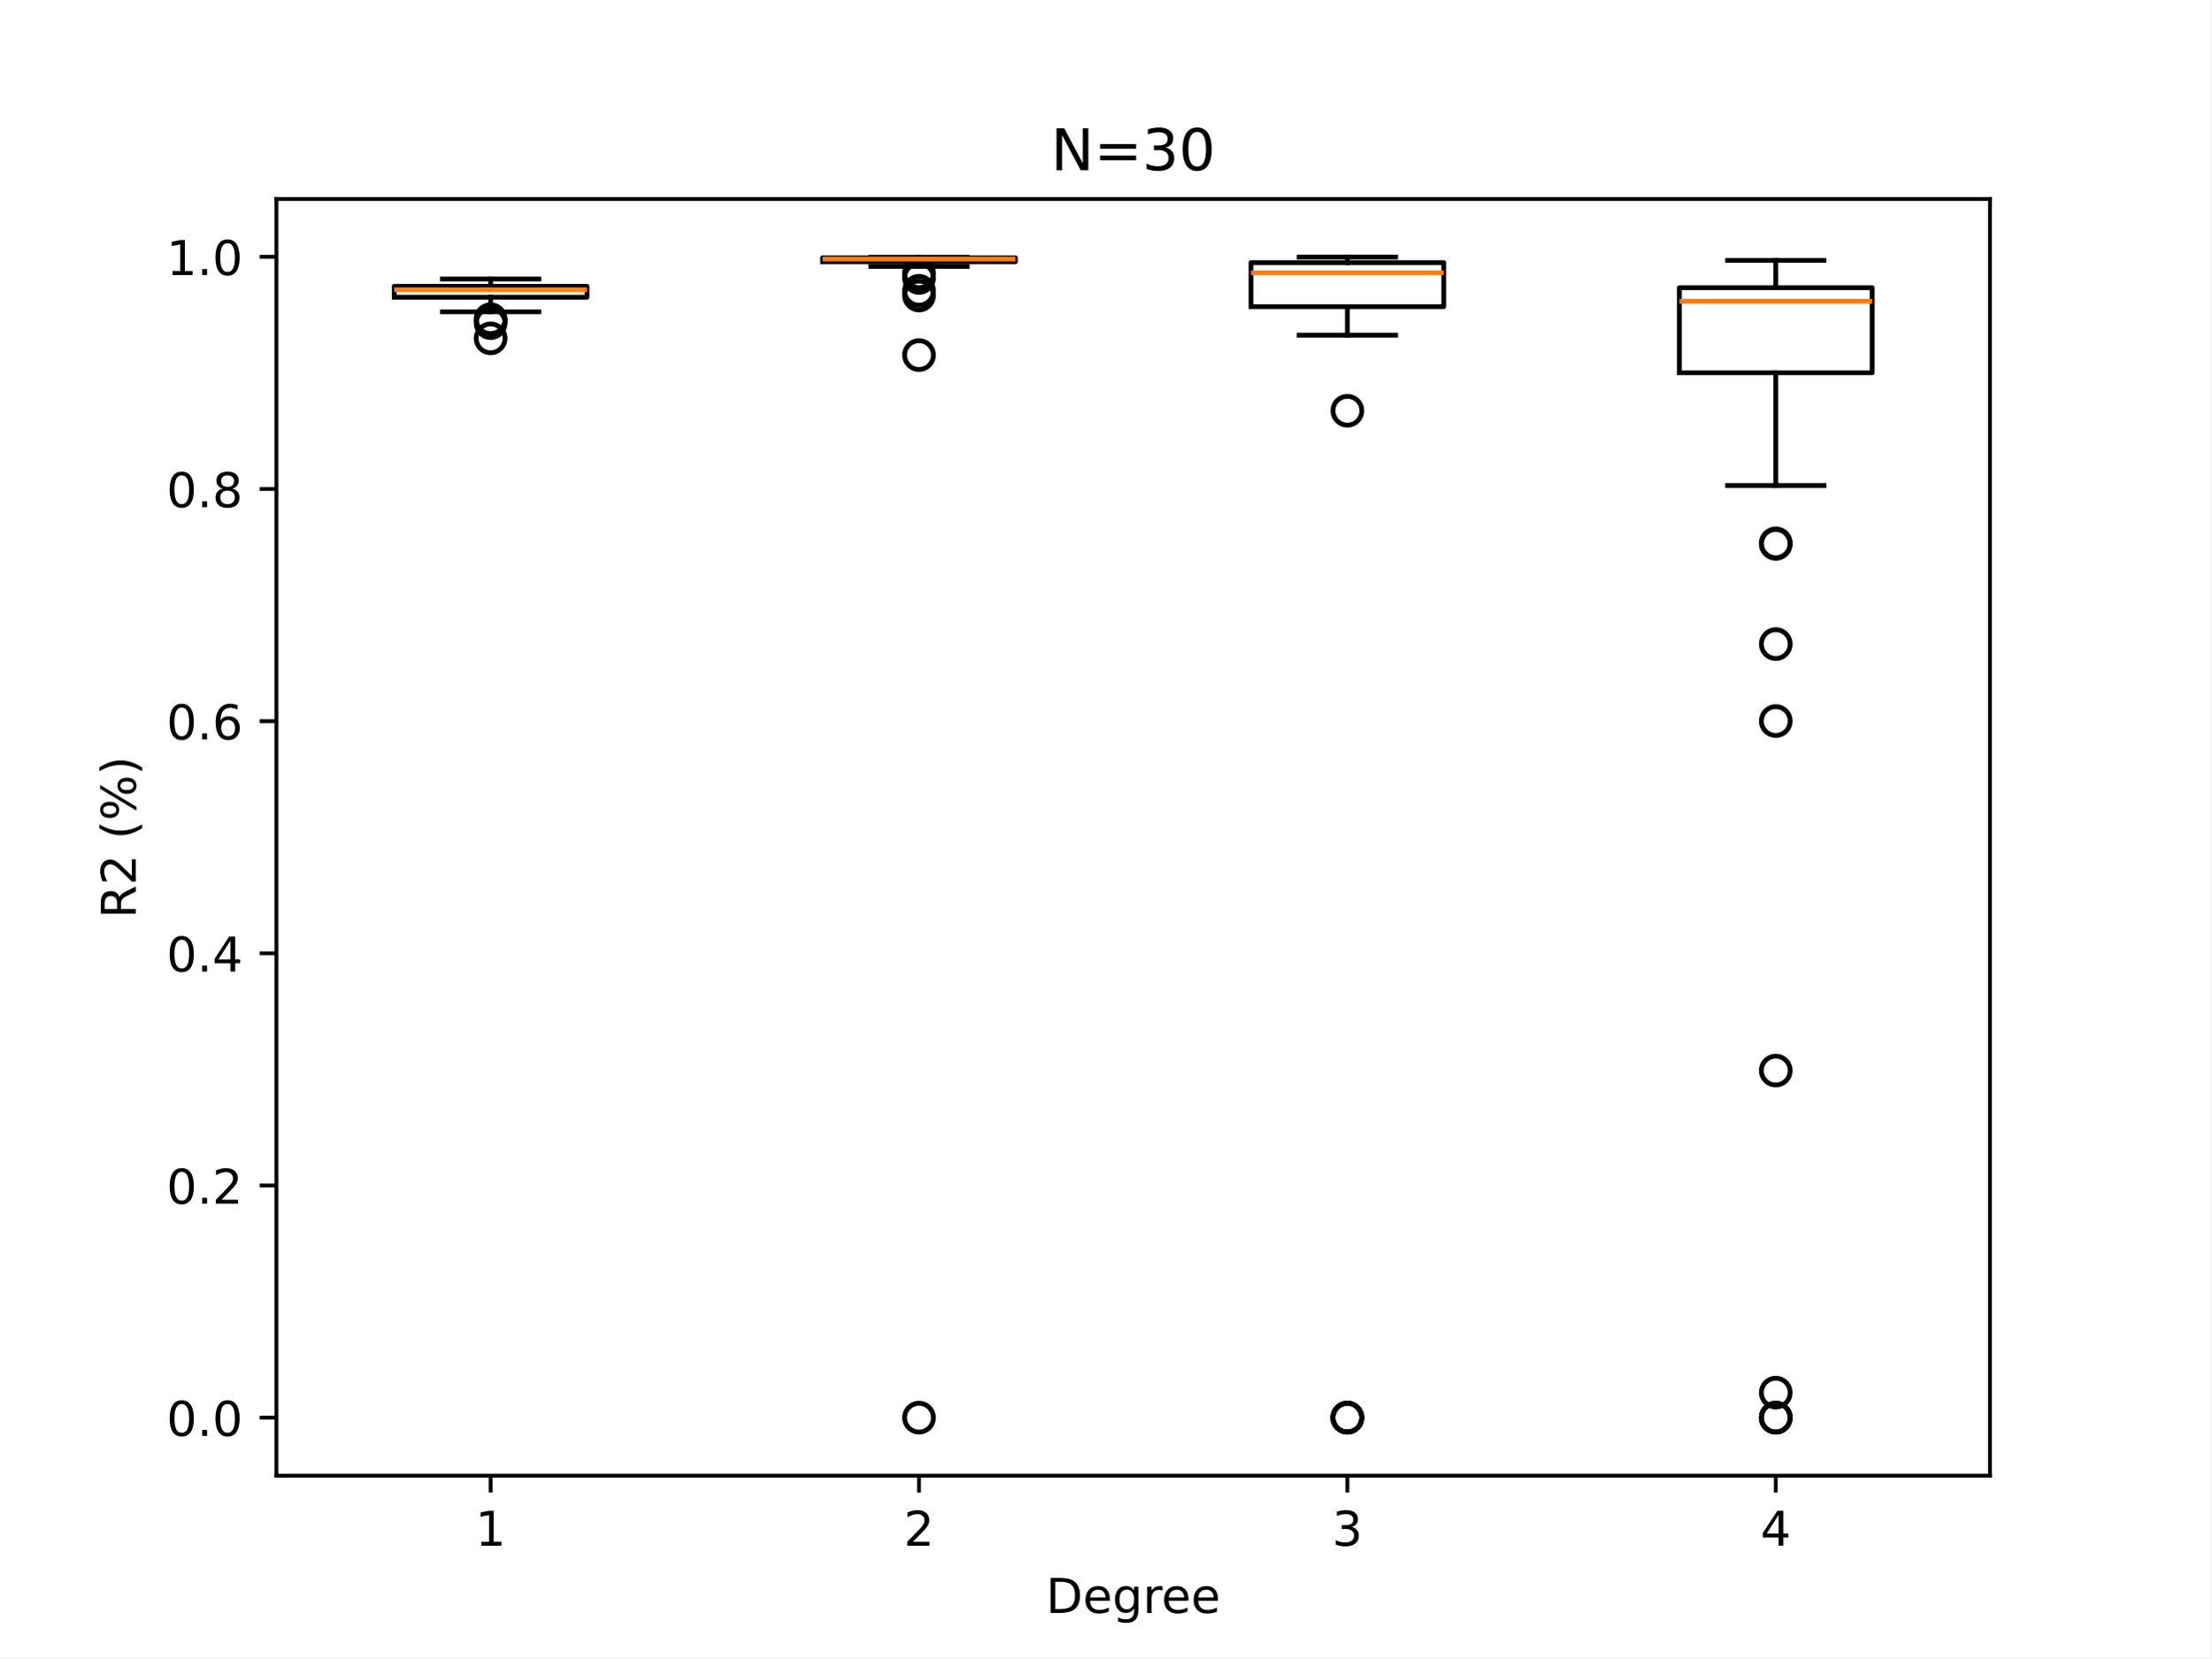
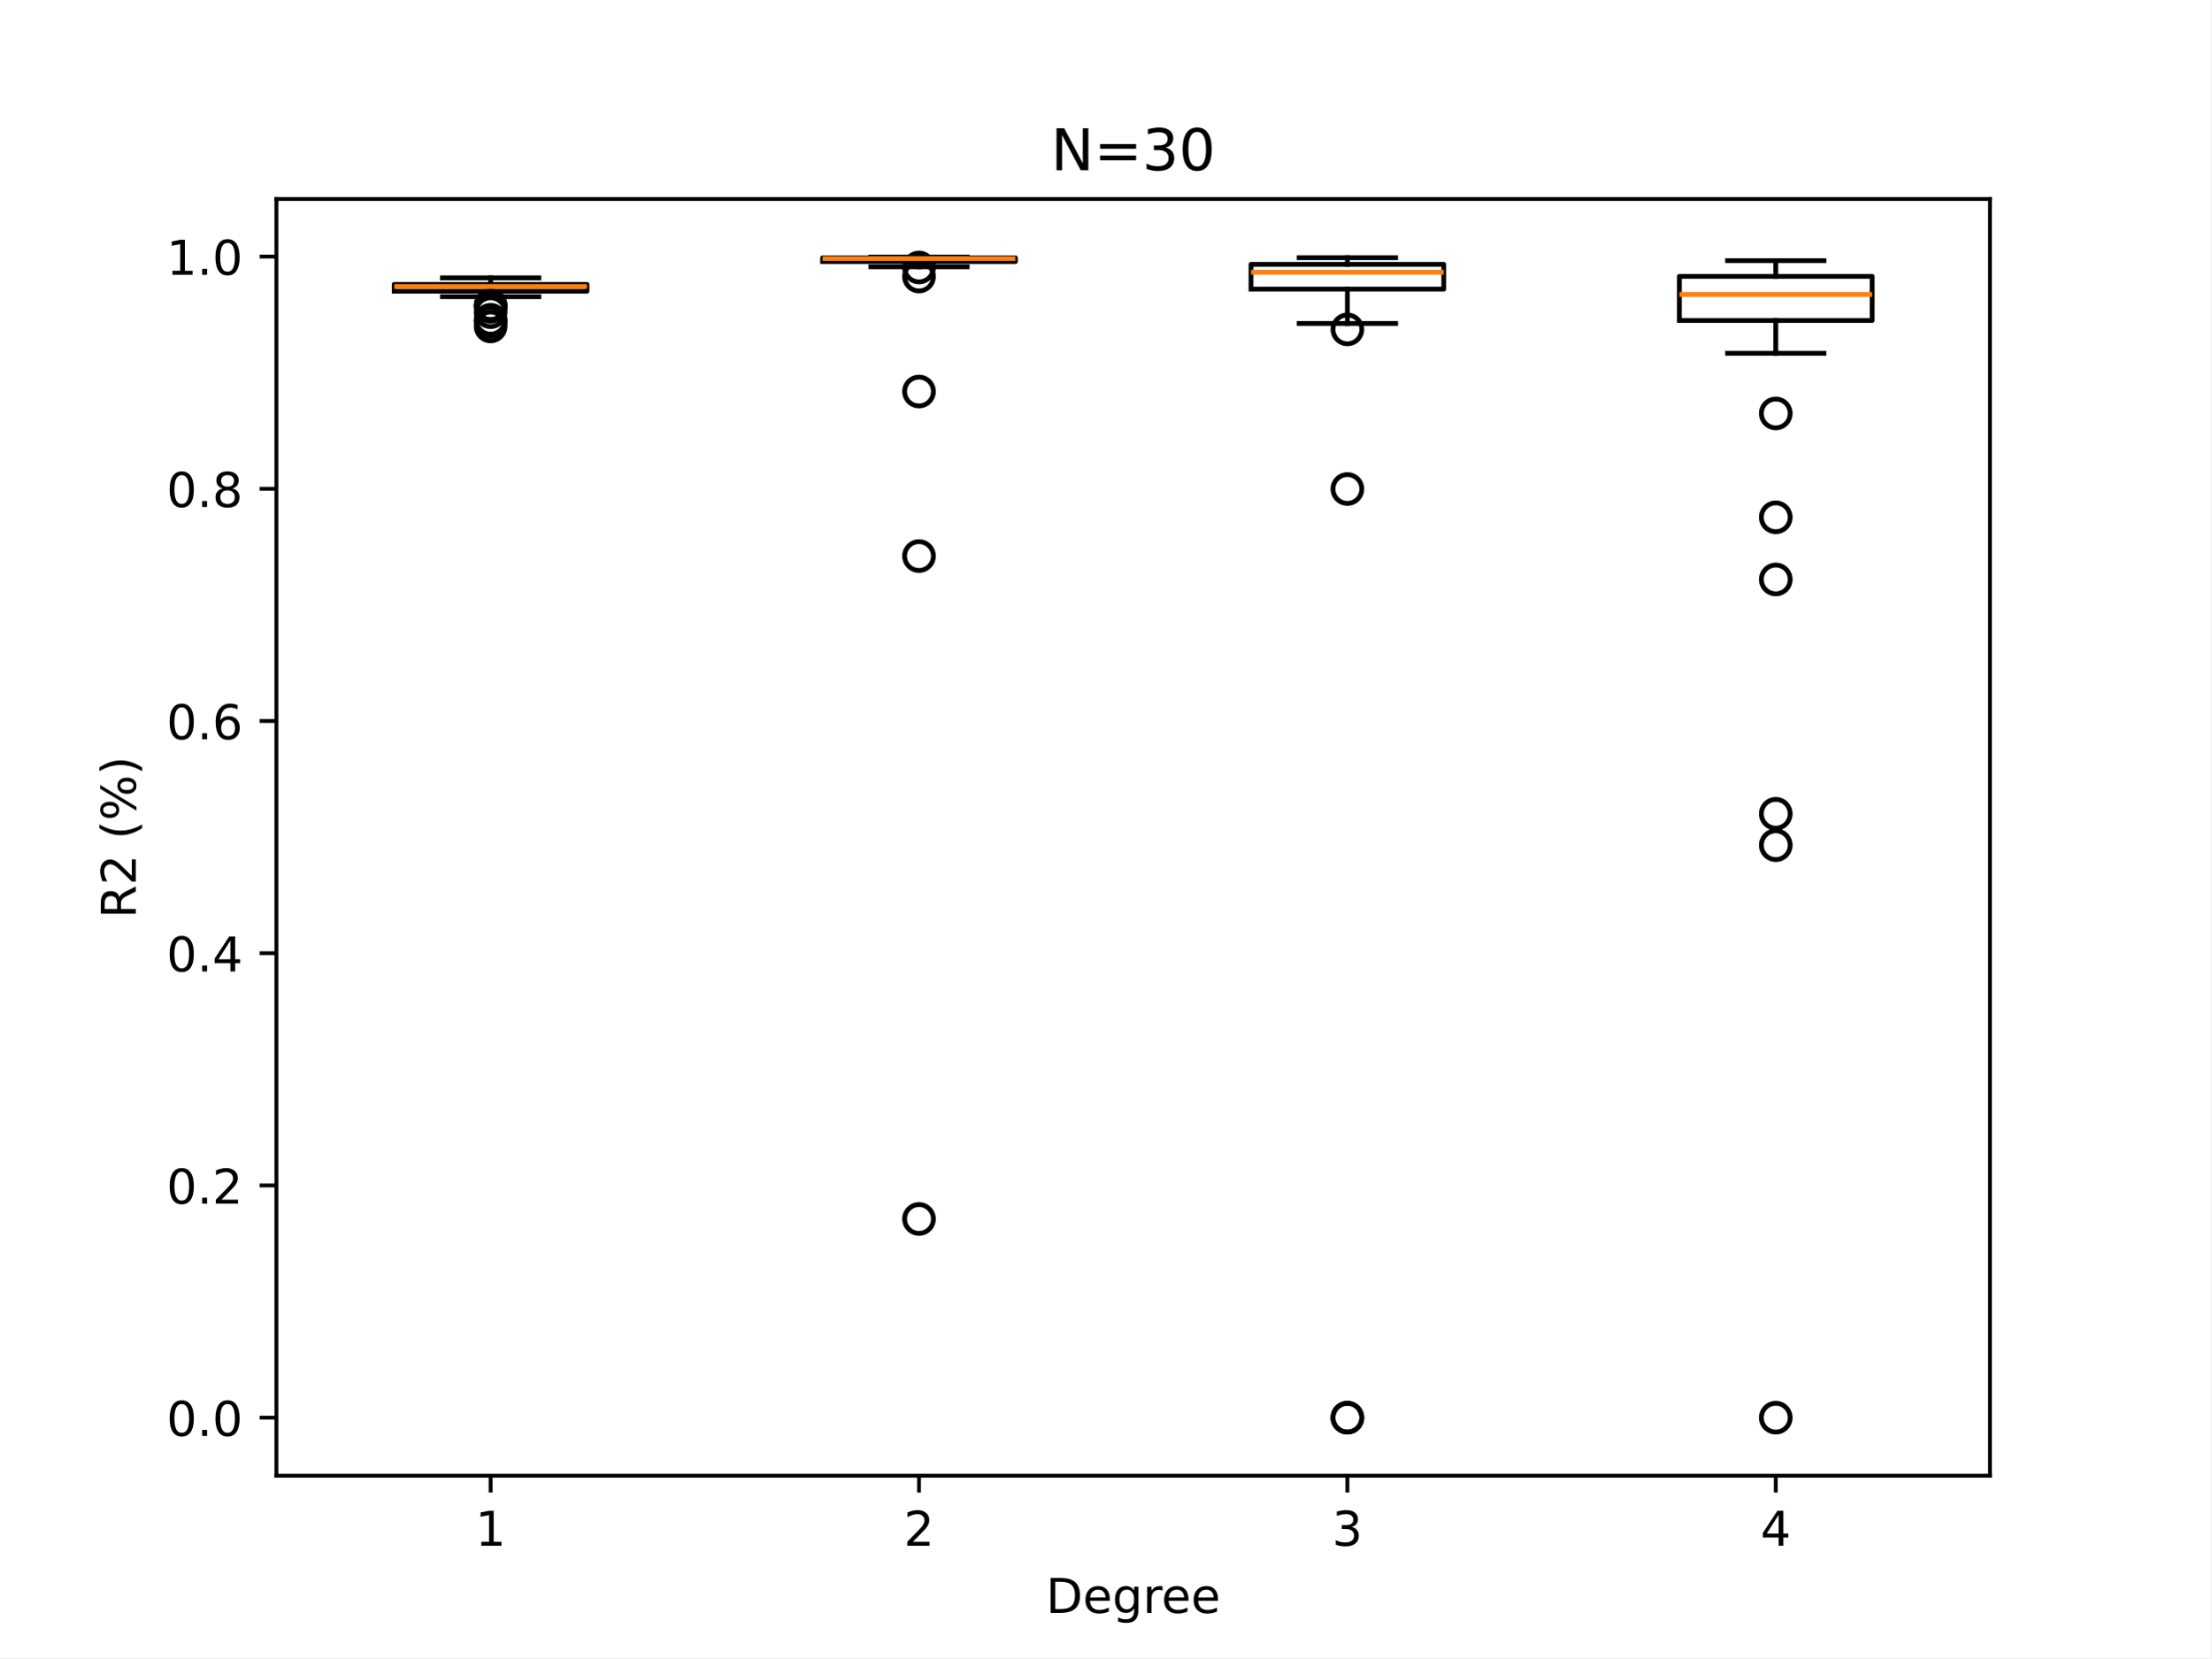
<svg xmlns="http://www.w3.org/2000/svg" xmlns:xlink="http://www.w3.org/1999/xlink" width="460.8pt" height="345.6pt" viewBox="0 0 460.8 345.6" version="1.1">
  <defs>
    <style type="text/css">*{stroke-linejoin: round; stroke-linecap: butt}</style>
  </defs>
  <g id="figure_1">
    <g id="patch_1">
      <path d="M 0 345.6  L 460.8 345.6  L 460.8 0  L 0 0  z " style="fill: #ffffff" />
    </g>
    <g id="axes_1">
      <g id="patch_2">
        <path d="M 57.6 307.584  L 414.72 307.584  L 414.72 41.472  L 57.6 41.472  z " style="fill: #ffffff" />
      </g>
      <g id="matplotlib.axis_1">
        <g id="xtick_1">
          <g id="line2d_1">
            <defs>
              <path id="m4a92d99fee" d="M 0 0  L 0 3.5  " style="stroke: #000000; stroke-width: 0.8" />
            </defs>
            <g>
              <use xlink:href="#m4a92d99fee" x="102.24" y="307.584" style="stroke: #000000; stroke-width: 0.8" />
            </g>
          </g>
          <g id="text_1">
            <g transform="translate(99.05875 322.1817) scale(0.1 -0.1)">
              <defs>
                <path id="DejaVuSans-14" d="M 794 531  L 1825 531  L 1825 4091  L 703 3866  L 703 4441  L 1819 4666  L 2450 4666  L 2450 531  L 3481 531  L 3481 0  L 794 0  L 794 531  z " transform="scale(0.015625)" />
              </defs>
              <use xlink:href="#DejaVuSans-14" />
            </g>
          </g>
        </g>
        <g id="xtick_2">
          <g id="line2d_2">
            <g>
              <use xlink:href="#m4a92d99fee" x="191.52" y="307.584" style="stroke: #000000; stroke-width: 0.8" />
            </g>
          </g>
          <g id="text_2">
            <g transform="translate(188.3388 322.1817) scale(0.1 -0.1)">
              <defs>
                <path id="DejaVuSans-15" d="M 1228 531  L 3431 531  L 3431 0  L 469 0  L 469 531  Q 828 903 1448 1529  Q 2069 2156 2228 2338  Q 2531 2678 2651 2914  Q 2772 3150 2772 3378  Q 2772 3750 2511 3984  Q 2250 4219 1831 4219  Q 1534 4219 1204 4116  Q 875 4013 500 3803  L 500 4441  Q 881 4594 1212 4672  Q 1544 4750 1819 4750  Q 2544 4750 2975 4387  Q 3406 4025 3406 3419  Q 3406 3131 3298 2873  Q 3191 2616 2906 2266  Q 2828 2175 2409 1742  Q 1991 1309 1228 531  z " transform="scale(0.015625)" />
              </defs>
              <use xlink:href="#DejaVuSans-15" />
            </g>
          </g>
        </g>
        <g id="xtick_3">
          <g id="line2d_3">
            <g>
              <use xlink:href="#m4a92d99fee" x="280.8" y="307.584" style="stroke: #000000; stroke-width: 0.8" />
            </g>
          </g>
          <g id="text_3">
            <g transform="translate(277.6187 322.1817) scale(0.1 -0.1)">
              <defs>
                <path id="DejaVuSans-16" d="M 2597 2516  Q 3050 2419 3304 2112  Q 3559 1806 3559 1356  Q 3559 666 3084 287  Q 2609 -91 1734 -91  Q 1441 -91 1130 -33  Q 819 25 488 141  L 488 750  Q 750 597 1062 519  Q 1375 441 1716 441  Q 2309 441 2620 675  Q 2931 909 2931 1356  Q 2931 1769 2642 2001  Q 2353 2234 1838 2234  L 1294 2234  L 1294 2753  L 1863 2753  Q 2328 2753 2575 2939  Q 2822 3125 2822 3475  Q 2822 3834 2567 4026  Q 2313 4219 1838 4219  Q 1578 4219 1281 4162  Q 984 4106 628 3988  L 628 4550  Q 988 4650 1302 4700  Q 1616 4750 1894 4750  Q 2613 4750 3031 4423  Q 3450 4097 3450 3541  Q 3450 3153 3228 2886  Q 3006 2619 2597 2516  z " transform="scale(0.015625)" />
              </defs>
              <use xlink:href="#DejaVuSans-16" />
            </g>
          </g>
        </g>
        <g id="xtick_4">
          <g id="line2d_4">
            <g>
              <use xlink:href="#m4a92d99fee" x="370.08" y="307.584" style="stroke: #000000; stroke-width: 0.8" />
            </g>
          </g>
          <g id="text_4">
            <g transform="translate(366.8988 322.1817) scale(0.1 -0.1)">
              <defs>
                <path id="DejaVuSans-17" d="M 2419 4116  L 825 1625  L 2419 1625  L 2419 4116  z M 2253 4666  L 3047 4666  L 3047 1625  L 3713 1625  L 3713 1100  L 3047 1100  L 3047 0  L 2419 0  L 2419 1100  L 313 1100  L 313 1709  L 2253 4666  z " transform="scale(0.015625)" />
              </defs>
              <use xlink:href="#DejaVuSans-17" />
            </g>
          </g>
        </g>
        <g id="text_5">
          <g transform="translate(217.9608 336.1817) scale(0.1 -0.1)">
            <defs>
              <path id="DejaVuSans-27" d="M 1259 4147  L 1259 519  L 2022 519  Q 2988 519 3436 956  Q 3884 1394 3884 2338  Q 3884 3275 3436 3711  Q 2988 4147 2022 4147  L 1259 4147  z M 628 4666  L 1925 4666  Q 3281 4666 3915 4102  Q 4550 3538 4550 2338  Q 4550 1131 3912 565  Q 3275 0 1925 0  L 628 0  L 628 4666  z " transform="scale(0.015625)" />
              <path id="DejaVuSans-48" d="M 3597 1894  L 3597 1613  L 953 1613  Q 991 1019 1311 708  Q 1631 397 2203 397  Q 2534 397 2845 478  Q 3156 559 3463 722  L 3463 178  Q 3153 47 2828 -22  Q 2503 -91 2169 -91  Q 1331 -91 842 396  Q 353 884 353 1716  Q 353 2575 817 3079  Q 1281 3584 2069 3584  Q 2775 3584 3186 3129  Q 3597 2675 3597 1894  z M 3022 2063  Q 3016 2534 2758 2815  Q 2500 3097 2075 3097  Q 1594 3097 1305 2825  Q 1016 2553 972 2059  L 3022 2063  z " transform="scale(0.015625)" />
              <path id="DejaVuSans-4a" d="M 2906 1791  Q 2906 2416 2648 2759  Q 2391 3103 1925 3103  Q 1463 3103 1205 2759  Q 947 2416 947 1791  Q 947 1169 1205 825  Q 1463 481 1925 481  Q 2391 481 2648 825  Q 2906 1169 2906 1791  z M 3481 434  Q 3481 -459 3084 -895  Q 2688 -1331 1869 -1331  Q 1566 -1331 1297 -1286  Q 1028 -1241 775 -1147  L 775 -588  Q 1028 -725 1275 -790  Q 1522 -856 1778 -856  Q 2344 -856 2625 -561  Q 2906 -266 2906 331  L 2906 616  Q 2728 306 2450 153  Q 2172 0 1784 0  Q 1141 0 747 490  Q 353 981 353 1791  Q 353 2603 747 3093  Q 1141 3584 1784 3584  Q 2172 3584 2450 3431  Q 2728 3278 2906 2969  L 2906 3500  L 3481 3500  L 3481 434  z " transform="scale(0.015625)" />
              <path id="DejaVuSans-55" d="M 2631 2963  Q 2534 3019 2420 3045  Q 2306 3072 2169 3072  Q 1681 3072 1420 2755  Q 1159 2438 1159 1844  L 1159 0  L 581 0  L 581 3500  L 1159 3500  L 1159 2956  Q 1341 3275 1631 3429  Q 1922 3584 2338 3584  Q 2397 3584 2469 3576  Q 2541 3569 2628 3553  L 2631 2963  z " transform="scale(0.015625)" />
            </defs>
            <use xlink:href="#DejaVuSans-27" />
            <use xlink:href="#DejaVuSans-48" transform="translate(77 0)" />
            <use xlink:href="#DejaVuSans-4a" transform="translate(138.5312 0)" />
            <use xlink:href="#DejaVuSans-55" transform="translate(202.0156 0)" />
            <use xlink:href="#DejaVuSans-48" transform="translate(240.9219 0)" />
            <use xlink:href="#DejaVuSans-48" transform="translate(302.4531 0)" />
          </g>
        </g>
      </g>
      <g id="matplotlib.axis_2">
        <g id="ytick_1">
          <g id="line2d_5">
            <defs>
              <path id="mb3cb5c074b" d="M 0 0  L -3.5 0  " style="stroke: #000000; stroke-width: 0.8" />
            </defs>
            <g>
              <use xlink:href="#mb3cb5c074b" x="57.6" y="295.488" style="stroke: #000000; stroke-width: 0.8" />
            </g>
          </g>
          <g id="text_6">
            <g transform="translate(34.69687 299.2868) scale(0.1 -0.1)">
              <defs>
                <path id="DejaVuSans-13" d="M 2034 4250  Q 1547 4250 1301 3770  Q 1056 3291 1056 2328  Q 1056 1369 1301 889  Q 1547 409 2034 409  Q 2525 409 2770 889  Q 3016 1369 3016 2328  Q 3016 3291 2770 3770  Q 2525 4250 2034 4250  z M 2034 4750  Q 2819 4750 3233 4129  Q 3647 3509 3647 2328  Q 3647 1150 3233 529  Q 2819 -91 2034 -91  Q 1250 -91 836 529  Q 422 1150 422 2328  Q 422 3509 836 4129  Q 1250 4750 2034 4750  z " transform="scale(0.015625)" />
                <path id="DejaVuSans-11" d="M 684 794  L 1344 794  L 1344 0  L 684 0  L 684 794  z " transform="scale(0.015625)" />
              </defs>
              <use xlink:href="#DejaVuSans-13" />
              <use xlink:href="#DejaVuSans-11" transform="translate(63.625 0)" />
              <use xlink:href="#DejaVuSans-13" transform="translate(95.40625 0)" />
            </g>
          </g>
        </g>
        <g id="ytick_2">
          <g id="line2d_6">
            <g>
-               <use xlink:href="#mb3cb5c074b" x="57.6" y="247.095" style="stroke: #000000; stroke-width: 0.8" />
+               <use xlink:href="#mb3cb5c074b" x="57.6" y="247.084" style="stroke: #000000; stroke-width: 0.8" />
            </g>
          </g>
          <g id="text_7">
-             <g transform="translate(34.69687 250.8935) scale(0.1 -0.1)">
+             <g transform="translate(34.69687 250.8831) scale(0.1 -0.1)">
              <use xlink:href="#DejaVuSans-13" />
              <use xlink:href="#DejaVuSans-11" transform="translate(63.625 0)" />
              <use xlink:href="#DejaVuSans-15" transform="translate(95.40625 0)" />
            </g>
          </g>
        </g>
        <g id="ytick_3">
          <g id="line2d_7">
            <g>
-               <use xlink:href="#mb3cb5c074b" x="57.6" y="198.701" style="stroke: #000000; stroke-width: 0.8" />
+               <use xlink:href="#mb3cb5c074b" x="57.6" y="198.681" style="stroke: #000000; stroke-width: 0.8" />
            </g>
          </g>
          <g id="text_8">
-             <g transform="translate(34.69687 202.5001) scale(0.1 -0.1)">
+             <g transform="translate(34.69687 202.4794) scale(0.1 -0.1)">
              <use xlink:href="#DejaVuSans-13" />
              <use xlink:href="#DejaVuSans-11" transform="translate(63.625 0)" />
              <use xlink:href="#DejaVuSans-17" transform="translate(95.40625 0)" />
            </g>
          </g>
        </g>
        <g id="ytick_4">
          <g id="line2d_8">
            <g>
-               <use xlink:href="#mb3cb5c074b" x="57.6" y="150.308" style="stroke: #000000; stroke-width: 0.8" />
+               <use xlink:href="#mb3cb5c074b" x="57.6" y="150.277" style="stroke: #000000; stroke-width: 0.8" />
            </g>
          </g>
          <g id="text_9">
-             <g transform="translate(34.69687 154.1068) scale(0.1 -0.1)">
+             <g transform="translate(34.69687 154.0756) scale(0.1 -0.1)">
              <defs>
                <path id="DejaVuSans-19" d="M 2113 2584  Q 1688 2584 1439 2293  Q 1191 2003 1191 1497  Q 1191 994 1439 701  Q 1688 409 2113 409  Q 2538 409 2786 701  Q 3034 994 3034 1497  Q 3034 2003 2786 2293  Q 2538 2584 2113 2584  z M 3366 4563  L 3366 3988  Q 3128 4100 2886 4159  Q 2644 4219 2406 4219  Q 1781 4219 1451 3797  Q 1122 3375 1075 2522  Q 1259 2794 1537 2939  Q 1816 3084 2150 3084  Q 2853 3084 3261 2657  Q 3669 2231 3669 1497  Q 3669 778 3244 343  Q 2819 -91 2113 -91  Q 1303 -91 875 529  Q 447 1150 447 2328  Q 447 3434 972 4092  Q 1497 4750 2381 4750  Q 2619 4750 2861 4703  Q 3103 4656 3366 4563  z " transform="scale(0.015625)" />
              </defs>
              <use xlink:href="#DejaVuSans-13" />
              <use xlink:href="#DejaVuSans-11" transform="translate(63.625 0)" />
              <use xlink:href="#DejaVuSans-19" transform="translate(95.40625 0)" />
            </g>
          </g>
        </g>
        <g id="ytick_5">
          <g id="line2d_9">
            <g>
-               <use xlink:href="#mb3cb5c074b" x="57.6" y="101.915" style="stroke: #000000; stroke-width: 0.8" />
+               <use xlink:href="#mb3cb5c074b" x="57.6" y="101.873" style="stroke: #000000; stroke-width: 0.8" />
            </g>
          </g>
          <g id="text_10">
-             <g transform="translate(34.69687 105.7134) scale(0.1 -0.1)">
+             <g transform="translate(34.69687 105.6719) scale(0.1 -0.1)">
              <defs>
                <path id="DejaVuSans-1b" d="M 2034 2216  Q 1584 2216 1326 1975  Q 1069 1734 1069 1313  Q 1069 891 1326 650  Q 1584 409 2034 409  Q 2484 409 2743 651  Q 3003 894 3003 1313  Q 3003 1734 2745 1975  Q 2488 2216 2034 2216  z M 1403 2484  Q 997 2584 770 2862  Q 544 3141 544 3541  Q 544 4100 942 4425  Q 1341 4750 2034 4750  Q 2731 4750 3128 4425  Q 3525 4100 3525 3541  Q 3525 3141 3298 2862  Q 3072 2584 2669 2484  Q 3125 2378 3379 2068  Q 3634 1759 3634 1313  Q 3634 634 3220 271  Q 2806 -91 2034 -91  Q 1263 -91 848 271  Q 434 634 434 1313  Q 434 1759 690 2068  Q 947 2378 1403 2484  z M 1172 3481  Q 1172 3119 1398 2916  Q 1625 2713 2034 2713  Q 2441 2713 2670 2916  Q 2900 3119 2900 3481  Q 2900 3844 2670 4047  Q 2441 4250 2034 4250  Q 1625 4250 1398 4047  Q 1172 3844 1172 3481  z " transform="scale(0.015625)" />
              </defs>
              <use xlink:href="#DejaVuSans-13" />
              <use xlink:href="#DejaVuSans-11" transform="translate(63.625 0)" />
              <use xlink:href="#DejaVuSans-1b" transform="translate(95.40625 0)" />
            </g>
          </g>
        </g>
        <g id="ytick_6">
          <g id="line2d_10">
            <g>
-               <use xlink:href="#mb3cb5c074b" x="57.6" y="53.521" style="stroke: #000000; stroke-width: 0.8" />
+               <use xlink:href="#mb3cb5c074b" x="57.6" y="53.469" style="stroke: #000000; stroke-width: 0.8" />
            </g>
          </g>
          <g id="text_11">
-             <g transform="translate(34.69687 57.3201) scale(0.1 -0.1)">
+             <g transform="translate(34.69687 57.26817) scale(0.1 -0.1)">
              <use xlink:href="#DejaVuSans-14" />
              <use xlink:href="#DejaVuSans-11" transform="translate(63.625 0)" />
              <use xlink:href="#DejaVuSans-13" transform="translate(95.40625 0)" />
            </g>
          </g>
        </g>
        <g id="text_12">
          <g transform="translate(28.29453 191.4249) rotate(-90) scale(0.1 -0.1)">
            <defs>
              <path id="DejaVuSans-35" d="M 2841 2188  Q 3044 2119 3236 1894  Q 3428 1669 3622 1275  L 4263 0  L 3584 0  L 2988 1197  Q 2756 1666 2539 1819  Q 2322 1972 1947 1972  L 1259 1972  L 1259 0  L 628 0  L 628 4666  L 2053 4666  Q 2853 4666 3247 4331  Q 3641 3997 3641 3322  Q 3641 2881 3436 2590  Q 3231 2300 2841 2188  z M 1259 4147  L 1259 2491  L 2053 2491  Q 2509 2491 2742 2702  Q 2975 2913 2975 3322  Q 2975 3731 2742 3939  Q 2509 4147 2053 4147  L 1259 4147  z " transform="scale(0.015625)" />
              <path id="DejaVuSans-3" transform="scale(0.015625)" />
              <path id="DejaVuSans-b" d="M 1984 4856  Q 1566 4138 1362 3434  Q 1159 2731 1159 2009  Q 1159 1288 1364 580  Q 1569 -128 1984 -844  L 1484 -844  Q 1016 -109 783 600  Q 550 1309 550 2009  Q 550 2706 781 3412  Q 1013 4119 1484 4856  L 1984 4856  z " transform="scale(0.015625)" />
              <path id="DejaVuSans-8" d="M 4653 2053  Q 4381 2053 4226 1822  Q 4072 1591 4072 1178  Q 4072 772 4226 539  Q 4381 306 4653 306  Q 4919 306 5073 539  Q 5228 772 5228 1178  Q 5228 1588 5073 1820  Q 4919 2053 4653 2053  z M 4653 2450  Q 5147 2450 5437 2106  Q 5728 1763 5728 1178  Q 5728 594 5436 251  Q 5144 -91 4653 -91  Q 4153 -91 3862 251  Q 3572 594 3572 1178  Q 3572 1766 3864 2108  Q 4156 2450 4653 2450  z M 1428 4353  Q 1159 4353 1004 4120  Q 850 3888 850 3481  Q 850 3069 1003 2837  Q 1156 2606 1428 2606  Q 1700 2606 1854 2837  Q 2009 3069 2009 3481  Q 2009 3884 1853 4118  Q 1697 4353 1428 4353  z M 4250 4750  L 4750 4750  L 1831 -91  L 1331 -91  L 4250 4750  z M 1428 4750  Q 1922 4750 2215 4408  Q 2509 4066 2509 3481  Q 2509 2891 2217 2550  Q 1925 2209 1428 2209  Q 931 2209 642 2551  Q 353 2894 353 3481  Q 353 4063 643 4406  Q 934 4750 1428 4750  z " transform="scale(0.015625)" />
              <path id="DejaVuSans-c" d="M 513 4856  L 1013 4856  Q 1481 4119 1714 3412  Q 1947 2706 1947 2009  Q 1947 1309 1714 600  Q 1481 -109 1013 -844  L 513 -844  Q 928 -128 1133 580  Q 1338 1288 1338 2009  Q 1338 2731 1133 3434  Q 928 4138 513 4856  z " transform="scale(0.015625)" />
            </defs>
            <use xlink:href="#DejaVuSans-35" />
            <use xlink:href="#DejaVuSans-15" transform="translate(69.48438 0)" />
            <use xlink:href="#DejaVuSans-3" transform="translate(133.1094 0)" />
            <use xlink:href="#DejaVuSans-b" transform="translate(164.8906 0)" />
            <use xlink:href="#DejaVuSans-8" transform="translate(203.9062 0)" />
            <use xlink:href="#DejaVuSans-c" transform="translate(298.9219 0)" />
          </g>
        </g>
      </g>
      <g id="line2d_11">
-         <path d="M 82.152 61.946  L 122.328 61.946  L 122.328 59.675  L 82.152 59.675  L 82.152 61.946  " clip-path="url(#pece686282c)" style="fill: none; stroke: #000000; stroke-linecap: square" />
+         <path d="M 82.152 60.686  L 122.328 60.686  L 122.328 59.277  L 82.152 59.277  L 82.152 60.686  " clip-path="url(#pece686282c)" style="fill: none; stroke: #000000; stroke-linecap: square" />
      </g>
      <g id="line2d_12">
-         <path d="M 102.24 61.946  L 102.24 64.983  " clip-path="url(#pece686282c)" style="fill: none; stroke: #000000; stroke-linecap: square" />
+         <path d="M 102.24 60.686  L 102.24 61.835  " clip-path="url(#pece686282c)" style="fill: none; stroke: #000000; stroke-linecap: square" />
      </g>
      <g id="line2d_13">
-         <path d="M 102.24 59.675  L 102.24 58.145  " clip-path="url(#pece686282c)" style="fill: none; stroke: #000000; stroke-linecap: square" />
+         <path d="M 102.24 59.277  L 102.24 57.914  " clip-path="url(#pece686282c)" style="fill: none; stroke: #000000; stroke-linecap: square" />
      </g>
      <g id="line2d_14">
-         <path d="M 92.196 64.983  L 112.284 64.983  " clip-path="url(#pece686282c)" style="fill: none; stroke: #000000; stroke-linecap: square" />
+         <path d="M 92.196 61.835  L 112.284 61.835  " clip-path="url(#pece686282c)" style="fill: none; stroke: #000000; stroke-linecap: square" />
      </g>
      <g id="line2d_15">
-         <path d="M 92.196 58.145  L 112.284 58.145  " clip-path="url(#pece686282c)" style="fill: none; stroke: #000000; stroke-linecap: square" />
+         <path d="M 92.196 57.914  L 112.284 57.914  " clip-path="url(#pece686282c)" style="fill: none; stroke: #000000; stroke-linecap: square" />
      </g>
      <g id="line2d_16">
        <defs>
          <path id="ma41bcdbe48" d="M 0 3  C 0.796 3 1.559 2.684 2.121 2.121  C 2.684 1.559 3 0.796 3 0  C 3 -0.796 2.684 -1.559 2.121 -2.121  C 1.559 -2.684 0.796 -3 0 -3  C -0.796 -3 -1.559 -2.684 -2.121 -2.121  C -2.684 -1.559 -3 -0.796 -3 0  C -3 0.796 -2.684 1.559 -2.121 2.121  C -1.559 2.684 -0.796 3 0 3  z " style="stroke: #000000" />
        </defs>
        <g clip-path="url(#pece686282c)">
-           <use xlink:href="#ma41bcdbe48" x="102.24" y="70.517" style="fill-opacity: 0; stroke: #000000" />
-           <use xlink:href="#ma41bcdbe48" x="102.24" y="66.521" style="fill-opacity: 0; stroke: #000000" />
-           <use xlink:href="#ma41bcdbe48" x="102.24" y="67.343" style="fill-opacity: 0; stroke: #000000" />
-           <use xlink:href="#ma41bcdbe48" x="102.24" y="66.777" style="fill-opacity: 0; stroke: #000000" />
+           <use xlink:href="#ma41bcdbe48" x="102.24" y="66.638" style="fill-opacity: 0; stroke: #000000" />
+           <use xlink:href="#ma41bcdbe48" x="102.24" y="63.79" style="fill-opacity: 0; stroke: #000000" />
+           <use xlink:href="#ma41bcdbe48" x="102.24" y="63.943" style="fill-opacity: 0; stroke: #000000" />
+           <use xlink:href="#ma41bcdbe48" x="102.24" y="65.059" style="fill-opacity: 0; stroke: #000000" />
+           <use xlink:href="#ma41bcdbe48" x="102.24" y="67.079" style="fill-opacity: 0; stroke: #000000" />
+           <use xlink:href="#ma41bcdbe48" x="102.24" y="68.031" style="fill-opacity: 0; stroke: #000000" />
+           <use xlink:href="#ma41bcdbe48" x="102.24" y="63.574" style="fill-opacity: 0; stroke: #000000" />
        </g>
      </g>
      <g id="line2d_17">
-         <path d="M 171.432 54.549  L 211.608 54.549  L 211.608 53.729  L 171.432 53.729  L 171.432 54.549  " clip-path="url(#pece686282c)" style="fill: none; stroke: #000000; stroke-linecap: square" />
+         <path d="M 171.432 54.517  L 211.608 54.517  L 211.608 53.729  L 171.432 53.729  L 171.432 54.517  " clip-path="url(#pece686282c)" style="fill: none; stroke: #000000; stroke-linecap: square" />
      </g>
      <g id="line2d_18">
-         <path d="M 191.52 54.549  L 191.52 55.524  " clip-path="url(#pece686282c)" style="fill: none; stroke: #000000; stroke-linecap: square" />
+         <path d="M 191.52 54.517  L 191.52 55.609  " clip-path="url(#pece686282c)" style="fill: none; stroke: #000000; stroke-linecap: square" />
      </g>
      <g id="line2d_19">
-         <path d="M 191.52 53.729  L 191.52 53.627  " clip-path="url(#pece686282c)" style="fill: none; stroke: #000000; stroke-linecap: square" />
+         <path d="M 191.52 53.729  L 191.52 53.568  " clip-path="url(#pece686282c)" style="fill: none; stroke: #000000; stroke-linecap: square" />
      </g>
      <g id="line2d_20">
-         <path d="M 181.476 55.524  L 201.564 55.524  " clip-path="url(#pece686282c)" style="fill: none; stroke: #000000; stroke-linecap: square" />
+         <path d="M 181.476 55.609  L 201.564 55.609  " clip-path="url(#pece686282c)" style="fill: none; stroke: #000000; stroke-linecap: square" />
      </g>
      <g id="line2d_21">
-         <path d="M 181.476 53.627  L 201.564 53.627  " clip-path="url(#pece686282c)" style="fill: none; stroke: #000000; stroke-linecap: square" />
+         <path d="M 181.476 53.568  L 201.564 53.568  " clip-path="url(#pece686282c)" style="fill: none; stroke: #000000; stroke-linecap: square" />
      </g>
      <g id="line2d_22">
        <g clip-path="url(#pece686282c)">
-           <use xlink:href="#ma41bcdbe48" x="191.52" y="56.948" style="fill-opacity: 0; stroke: #000000" />
-           <use xlink:href="#ma41bcdbe48" x="191.52" y="61.59" style="fill-opacity: 0; stroke: #000000" />
-           <use xlink:href="#ma41bcdbe48" x="191.52" y="60.6" style="fill-opacity: 0; stroke: #000000" />
-           <use xlink:href="#ma41bcdbe48" x="191.52" y="74.004" style="fill-opacity: 0; stroke: #000000" />
-           <use xlink:href="#ma41bcdbe48" x="191.52" y="57.514" style="fill-opacity: 0; stroke: #000000" />
-           <use xlink:href="#ma41bcdbe48" x="191.52" y="295.488" style="fill-opacity: 0; stroke: #000000" />
-           <use xlink:href="#ma41bcdbe48" x="191.52" y="57.931" style="fill-opacity: 0; stroke: #000000" />
+           <use xlink:href="#ma41bcdbe48" x="191.52" y="115.897" style="fill-opacity: 0; stroke: #000000" />
+           <use xlink:href="#ma41bcdbe48" x="191.52" y="254.075" style="fill-opacity: 0; stroke: #000000" />
+           <use xlink:href="#ma41bcdbe48" x="191.52" y="81.6" style="fill-opacity: 0; stroke: #000000" />
+           <use xlink:href="#ma41bcdbe48" x="191.52" y="57.632" style="fill-opacity: 0; stroke: #000000" />
+           <use xlink:href="#ma41bcdbe48" x="191.52" y="55.75" style="fill-opacity: 0; stroke: #000000" />
        </g>
      </g>
      <g id="line2d_23">
-         <path d="M 260.712 63.909  L 300.888 63.909  L 300.888 54.733  L 260.712 54.733  L 260.712 63.909  " clip-path="url(#pece686282c)" style="fill: none; stroke: #000000; stroke-linecap: square" />
+         <path d="M 260.712 60.257  L 300.888 60.257  L 300.888 55.097  L 260.712 55.097  L 260.712 60.257  " clip-path="url(#pece686282c)" style="fill: none; stroke: #000000; stroke-linecap: square" />
      </g>
      <g id="line2d_24">
-         <path d="M 280.8 63.909  L 280.8 69.857  " clip-path="url(#pece686282c)" style="fill: none; stroke: #000000; stroke-linecap: square" />
+         <path d="M 280.8 60.257  L 280.8 67.418  " clip-path="url(#pece686282c)" style="fill: none; stroke: #000000; stroke-linecap: square" />
      </g>
      <g id="line2d_25">
-         <path d="M 280.8 54.733  L 280.8 53.568  " clip-path="url(#pece686282c)" style="fill: none; stroke: #000000; stroke-linecap: square" />
+         <path d="M 280.8 55.097  L 280.8 53.71  " clip-path="url(#pece686282c)" style="fill: none; stroke: #000000; stroke-linecap: square" />
      </g>
      <g id="line2d_26">
-         <path d="M 270.756 69.857  L 290.844 69.857  " clip-path="url(#pece686282c)" style="fill: none; stroke: #000000; stroke-linecap: square" />
+         <path d="M 270.756 67.418  L 290.844 67.418  " clip-path="url(#pece686282c)" style="fill: none; stroke: #000000; stroke-linecap: square" />
      </g>
      <g id="line2d_27">
-         <path d="M 270.756 53.568  L 290.844 53.568  " clip-path="url(#pece686282c)" style="fill: none; stroke: #000000; stroke-linecap: square" />
+         <path d="M 270.756 53.71  L 290.844 53.71  " clip-path="url(#pece686282c)" style="fill: none; stroke: #000000; stroke-linecap: square" />
      </g>
      <g id="line2d_28">
        <g clip-path="url(#pece686282c)">
+           <use xlink:href="#ma41bcdbe48" x="280.8" y="101.917" style="fill-opacity: 0; stroke: #000000" />
+           <use xlink:href="#ma41bcdbe48" x="280.8" y="68.649" style="fill-opacity: 0; stroke: #000000" />
          <use xlink:href="#ma41bcdbe48" x="280.8" y="295.488" style="fill-opacity: 0; stroke: #000000" />
          <use xlink:href="#ma41bcdbe48" x="280.8" y="295.488" style="fill-opacity: 0; stroke: #000000" />
-           <use xlink:href="#ma41bcdbe48" x="280.8" y="295.488" style="fill-opacity: 0; stroke: #000000" />
-           <use xlink:href="#ma41bcdbe48" x="280.8" y="85.607" style="fill-opacity: 0; stroke: #000000" />
-           <use xlink:href="#ma41bcdbe48" x="280.8" y="295.488" style="fill-opacity: 0; stroke: #000000" />
        </g>
      </g>
      <g id="line2d_29">
-         <path d="M 349.992 77.693  L 390.168 77.693  L 390.168 59.961  L 349.992 59.961  L 349.992 77.693  " clip-path="url(#pece686282c)" style="fill: none; stroke: #000000; stroke-linecap: square" />
+         <path d="M 349.992 66.798  L 390.168 66.798  L 390.168 57.598  L 349.992 57.598  L 349.992 66.798  " clip-path="url(#pece686282c)" style="fill: none; stroke: #000000; stroke-linecap: square" />
      </g>
      <g id="line2d_30">
-         <path d="M 370.08 77.693  L 370.08 101.197  " clip-path="url(#pece686282c)" style="fill: none; stroke: #000000; stroke-linecap: square" />
+         <path d="M 370.08 66.798  L 370.08 73.628  " clip-path="url(#pece686282c)" style="fill: none; stroke: #000000; stroke-linecap: square" />
      </g>
      <g id="line2d_31">
-         <path d="M 370.08 59.961  L 370.08 54.268  " clip-path="url(#pece686282c)" style="fill: none; stroke: #000000; stroke-linecap: square" />
+         <path d="M 370.08 57.598  L 370.08 54.321  " clip-path="url(#pece686282c)" style="fill: none; stroke: #000000; stroke-linecap: square" />
      </g>
      <g id="line2d_32">
-         <path d="M 360.036 101.197  L 380.124 101.197  " clip-path="url(#pece686282c)" style="fill: none; stroke: #000000; stroke-linecap: square" />
+         <path d="M 360.036 73.628  L 380.124 73.628  " clip-path="url(#pece686282c)" style="fill: none; stroke: #000000; stroke-linecap: square" />
      </g>
      <g id="line2d_33">
-         <path d="M 360.036 54.268  L 380.124 54.268  " clip-path="url(#pece686282c)" style="fill: none; stroke: #000000; stroke-linecap: square" />
+         <path d="M 360.036 54.321  L 380.124 54.321  " clip-path="url(#pece686282c)" style="fill: none; stroke: #000000; stroke-linecap: square" />
      </g>
      <g id="line2d_34">
        <g clip-path="url(#pece686282c)">
-           <use xlink:href="#ma41bcdbe48" x="370.08" y="223.144" style="fill-opacity: 0; stroke: #000000" />
-           <use xlink:href="#ma41bcdbe48" x="370.08" y="113.352" style="fill-opacity: 0; stroke: #000000" />
          <use xlink:href="#ma41bcdbe48" x="370.08" y="295.488" style="fill-opacity: 0; stroke: #000000" />
-           <use xlink:href="#ma41bcdbe48" x="370.08" y="295.488" style="fill-opacity: 0; stroke: #000000" />
-           <use xlink:href="#ma41bcdbe48" x="370.08" y="113.242" style="fill-opacity: 0; stroke: #000000" />
-           <use xlink:href="#ma41bcdbe48" x="370.08" y="290.271" style="fill-opacity: 0; stroke: #000000" />
-           <use xlink:href="#ma41bcdbe48" x="370.08" y="295.488" style="fill-opacity: 0; stroke: #000000" />
-           <use xlink:href="#ma41bcdbe48" x="370.08" y="134.242" style="fill-opacity: 0; stroke: #000000" />
-           <use xlink:href="#ma41bcdbe48" x="370.08" y="150.285" style="fill-opacity: 0; stroke: #000000" />
+           <use xlink:href="#ma41bcdbe48" x="370.08" y="176.162" style="fill-opacity: 0; stroke: #000000" />
+           <use xlink:href="#ma41bcdbe48" x="370.08" y="86.171" style="fill-opacity: 0; stroke: #000000" />
+           <use xlink:href="#ma41bcdbe48" x="370.08" y="107.816" style="fill-opacity: 0; stroke: #000000" />
+           <use xlink:href="#ma41bcdbe48" x="370.08" y="120.772" style="fill-opacity: 0; stroke: #000000" />
+           <use xlink:href="#ma41bcdbe48" x="370.08" y="169.617" style="fill-opacity: 0; stroke: #000000" />
        </g>
      </g>
      <g id="line2d_35">
-         <path d="M 82.152 60.388  L 122.328 60.388  " clip-path="url(#pece686282c)" style="fill: none; stroke: #ff7f0e" />
+         <path d="M 82.152 59.715  L 122.328 59.715  " clip-path="url(#pece686282c)" style="fill: none; stroke: #ff7f0e" />
      </g>
      <g id="line2d_36">
-         <path d="M 171.432 53.99  L 211.608 53.99  " clip-path="url(#pece686282c)" style="fill: none; stroke: #ff7f0e" />
+         <path d="M 171.432 53.896  L 211.608 53.896  " clip-path="url(#pece686282c)" style="fill: none; stroke: #ff7f0e" />
      </g>
      <g id="line2d_37">
-         <path d="M 260.712 56.859  L 300.888 56.859  " clip-path="url(#pece686282c)" style="fill: none; stroke: #ff7f0e" />
+         <path d="M 260.712 56.745  L 300.888 56.745  " clip-path="url(#pece686282c)" style="fill: none; stroke: #ff7f0e" />
      </g>
      <g id="line2d_38">
-         <path d="M 349.992 62.803  L 390.168 62.803  " clip-path="url(#pece686282c)" style="fill: none; stroke: #ff7f0e" />
+         <path d="M 349.992 61.369  L 390.168 61.369  " clip-path="url(#pece686282c)" style="fill: none; stroke: #ff7f0e" />
      </g>
      <g id="patch_3">
        <path d="M 57.6 307.584  L 57.6 41.472  " style="fill: none; stroke: #000000; stroke-width: 0.8; stroke-linejoin: miter; stroke-linecap: square" />
      </g>
      <g id="patch_4">
        <path d="M 414.72 307.584  L 414.72 41.472  " style="fill: none; stroke: #000000; stroke-width: 0.8; stroke-linejoin: miter; stroke-linecap: square" />
      </g>
      <g id="patch_5">
        <path d="M 57.6 307.584  L 414.72 307.584  " style="fill: none; stroke: #000000; stroke-width: 0.8; stroke-linejoin: miter; stroke-linecap: square" />
      </g>
      <g id="patch_6">
        <path d="M 57.6 41.472  L 414.72 41.472  " style="fill: none; stroke: #000000; stroke-width: 0.8; stroke-linejoin: miter; stroke-linecap: square" />
      </g>
      <g id="text_13">
        <g transform="translate(219.0084 35.472) scale(0.12 -0.12)">
          <defs>
            <path id="DejaVuSans-31" d="M 628 4666  L 1478 4666  L 3547 763  L 3547 4666  L 4159 4666  L 4159 0  L 3309 0  L 1241 3903  L 1241 0  L 628 0  L 628 4666  z " transform="scale(0.015625)" />
            <path id="DejaVuSans-20" d="M 678 2906  L 4684 2906  L 4684 2381  L 678 2381  L 678 2906  z M 678 1631  L 4684 1631  L 4684 1100  L 678 1100  L 678 1631  z " transform="scale(0.015625)" />
          </defs>
          <use xlink:href="#DejaVuSans-31" />
          <use xlink:href="#DejaVuSans-20" transform="translate(74.8125 0)" />
          <use xlink:href="#DejaVuSans-16" transform="translate(158.6094 0)" />
          <use xlink:href="#DejaVuSans-13" transform="translate(222.2344 0)" />
        </g>
      </g>
    </g>
  </g>
  <defs>
    <clipPath id="pece686282c">
      <rect x="57.6" y="41.472" width="357.12" height="266.112" />
    </clipPath>
  </defs>
</svg>
